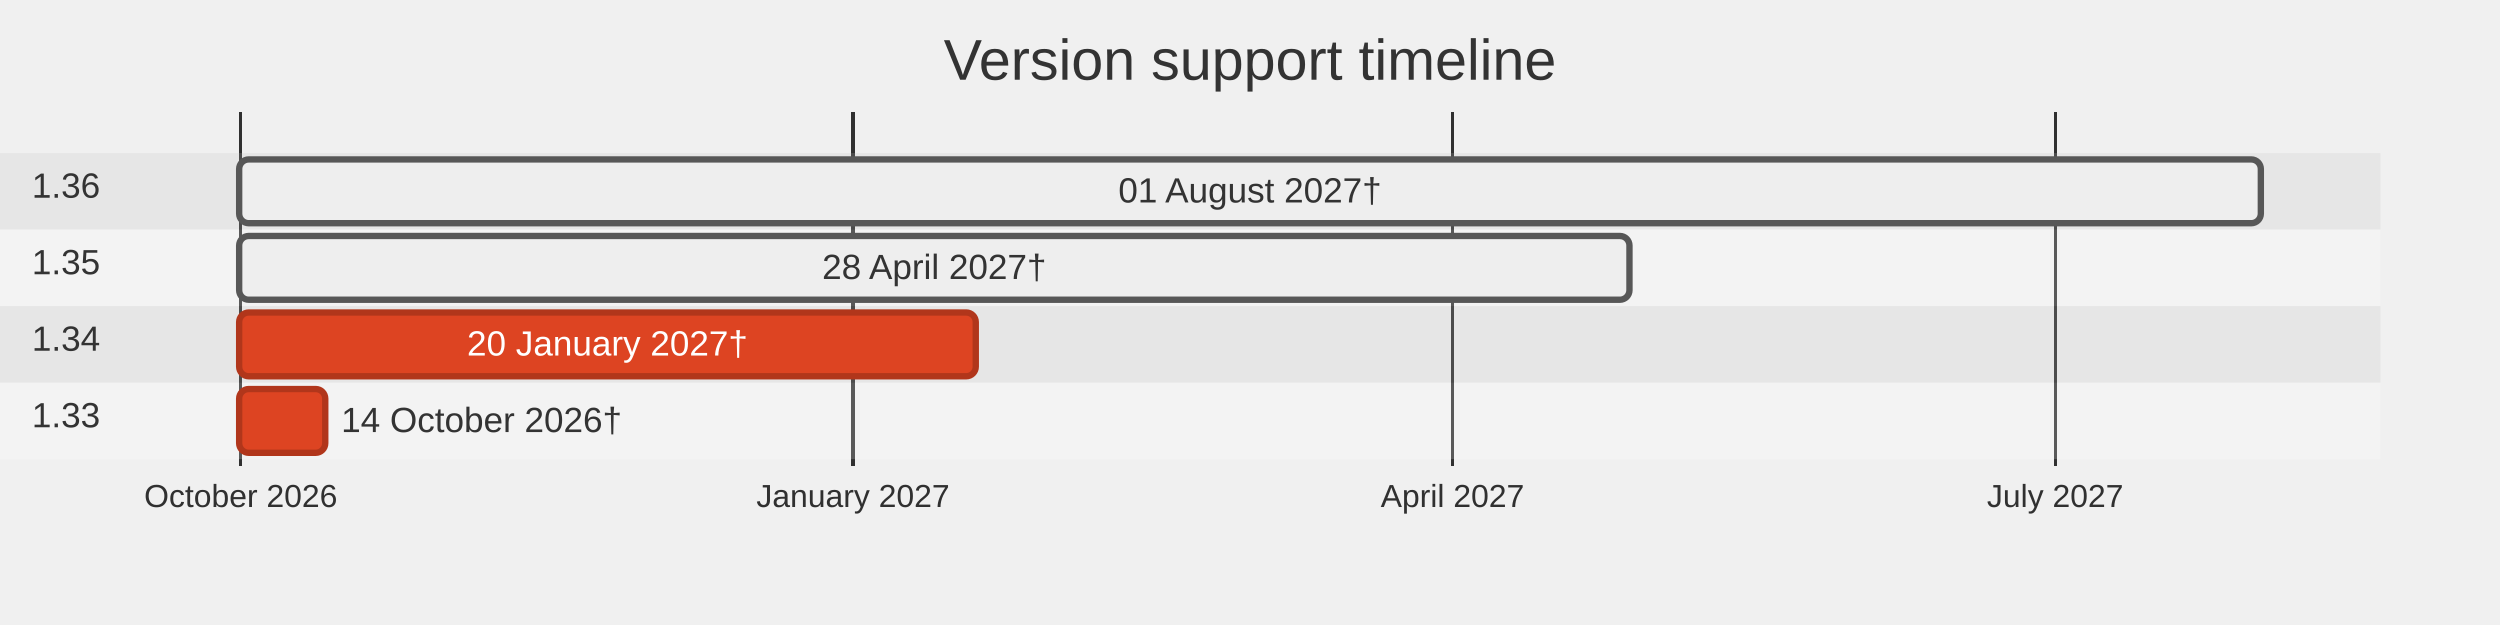
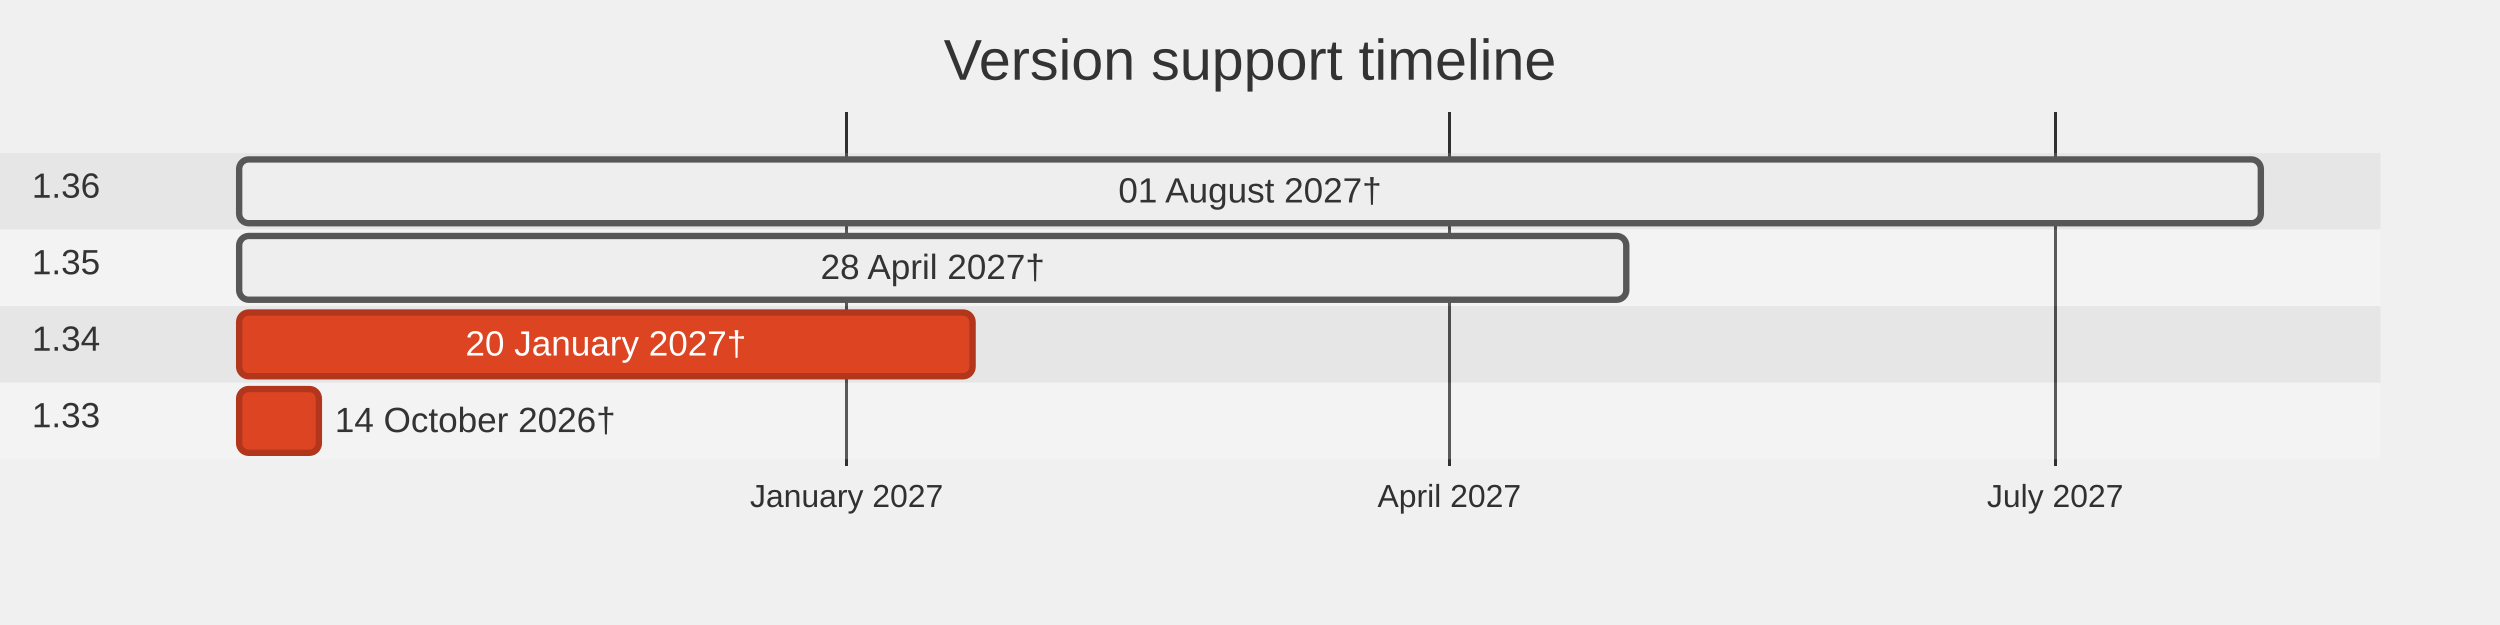
<svg xmlns="http://www.w3.org/2000/svg" id="my-svg" width="100%" viewBox="0 0 784 196" style="max-width: 784px; background-color: white;" role="graphics-document document" aria-roledescription="gantt">
  <style>#my-svg{font-family:"trebuchet ms",verdana,arial,sans-serif;font-size:16px;fill:#000000;}@keyframes edge-animation-frame{from{stroke-dashoffset:0;}}@keyframes dash{to{stroke-dashoffset:0;}}#my-svg .edge-animation-slow{stroke-dasharray:9,5!important;stroke-dashoffset:900;animation:dash 50s linear infinite;stroke-linecap:round;}#my-svg .edge-animation-fast{stroke-dasharray:9,5!important;stroke-dashoffset:900;animation:dash 20s linear infinite;stroke-linecap:round;}#my-svg .error-icon{fill:#552222;}#my-svg .error-text{fill:#552222;stroke:#552222;}#my-svg .edge-thickness-normal{stroke-width:1px;}#my-svg .edge-thickness-thick{stroke-width:3.5px;}#my-svg .edge-pattern-solid{stroke-dasharray:0;}#my-svg .edge-thickness-invisible{stroke-width:0;fill:none;}#my-svg .edge-pattern-dashed{stroke-dasharray:3;}#my-svg .edge-pattern-dotted{stroke-dasharray:2;}#my-svg .marker{fill:#666;stroke:#666;}#my-svg .marker.cross{stroke:#666;}#my-svg svg{font-family:"trebuchet ms",verdana,arial,sans-serif;font-size:16px;}#my-svg p{margin:0;}#my-svg .mermaid-main-font{font-family:"trebuchet ms",verdana,arial,sans-serif;}#my-svg .exclude-range{fill:#eeeeee;}#my-svg .section{stroke:none;opacity:0.2;}#my-svg .section0{fill:hsl(0, 0%, 73.922%);}#my-svg .section2{fill:hsl(0, 0%, 73.922%);}#my-svg .section1,#my-svg .section3{fill:white;opacity:0.2;}#my-svg .sectionTitle0{fill:#333;}#my-svg .sectionTitle1{fill:#333;}#my-svg .sectionTitle2{fill:#333;}#my-svg .sectionTitle3{fill:#333;}#my-svg .sectionTitle{text-anchor:start;font-family:"trebuchet ms",verdana,arial,sans-serif;}#my-svg .grid .tick{stroke:hsl(0, 0%, 90%);opacity:0.8;shape-rendering:crispEdges;}#my-svg .grid .tick text{font-family:"trebuchet ms",verdana,arial,sans-serif;fill:#000000;}#my-svg .grid path{stroke-width:0;}#my-svg .today{fill:none;stroke:#d42;stroke-width:2px;}#my-svg .task{stroke-width:2;}#my-svg .taskText{text-anchor:middle;font-family:"trebuchet ms",verdana,arial,sans-serif;}#my-svg .taskTextOutsideRight{fill:#333;text-anchor:start;font-family:"trebuchet ms",verdana,arial,sans-serif;}#my-svg .taskTextOutsideLeft{fill:#333;text-anchor:end;}#my-svg .task.clickable{cursor:pointer;}#my-svg .taskText.clickable{cursor:pointer;fill:#003163!important;font-weight:bold;}#my-svg .taskTextOutsideLeft.clickable{cursor:pointer;fill:#003163!important;font-weight:bold;}#my-svg .taskTextOutsideRight.clickable{cursor:pointer;fill:#003163!important;font-weight:bold;}#my-svg .taskText0,#my-svg .taskText1,#my-svg .taskText2,#my-svg .taskText3{fill:white;}#my-svg .task0,#my-svg .task1,#my-svg .task2,#my-svg .task3{fill:#707070;stroke:hsl(0, 0%, 33.922%);}#my-svg .taskTextOutside0,#my-svg .taskTextOutside2{fill:#333;}#my-svg .taskTextOutside1,#my-svg .taskTextOutside3{fill:#333;}#my-svg .active0,#my-svg .active1,#my-svg .active2,#my-svg .active3{fill:#eee;stroke:hsl(0, 0%, 33.922%);}#my-svg .activeText0,#my-svg .activeText1,#my-svg .activeText2,#my-svg .activeText3{fill:#333!important;}#my-svg .done0,#my-svg .done1,#my-svg .done2,#my-svg .done3{stroke:#666;fill:#bbb;stroke-width:2;}#my-svg .doneText0,#my-svg .doneText1,#my-svg .doneText2,#my-svg .doneText3{fill:#333!important;}#my-svg .doneText0.taskTextOutsideLeft,#my-svg .doneText0.taskTextOutsideRight,#my-svg .doneText1.taskTextOutsideLeft,#my-svg .doneText1.taskTextOutsideRight,#my-svg .doneText2.taskTextOutsideLeft,#my-svg .doneText2.taskTextOutsideRight,#my-svg .doneText3.taskTextOutsideLeft,#my-svg .doneText3.taskTextOutsideRight{fill:#333!important;}#my-svg .crit0,#my-svg .crit1,#my-svg .crit2,#my-svg .crit3{stroke:hsl(10.909, 73.333%, 40%);fill:#d42;stroke-width:2;}#my-svg .activeCrit0,#my-svg .activeCrit1,#my-svg .activeCrit2,#my-svg .activeCrit3{stroke:hsl(10.909, 73.333%, 40%);fill:#eee;stroke-width:2;}#my-svg .doneCrit0,#my-svg .doneCrit1,#my-svg .doneCrit2,#my-svg .doneCrit3{stroke:hsl(10.909, 73.333%, 40%);fill:#bbb;stroke-width:2;cursor:pointer;shape-rendering:crispEdges;}#my-svg .milestone{transform:rotate(45deg) scale(0.8,0.8);}#my-svg .milestoneText{font-style:italic;}#my-svg .doneCritText0,#my-svg .doneCritText1,#my-svg .doneCritText2,#my-svg .doneCritText3{fill:#333!important;}#my-svg .doneCritText0.taskTextOutsideLeft,#my-svg .doneCritText0.taskTextOutsideRight,#my-svg .doneCritText1.taskTextOutsideLeft,#my-svg .doneCritText1.taskTextOutsideRight,#my-svg .doneCritText2.taskTextOutsideLeft,#my-svg .doneCritText2.taskTextOutsideRight,#my-svg .doneCritText3.taskTextOutsideLeft,#my-svg .doneCritText3.taskTextOutsideRight{fill:#333!important;}#my-svg .vert{stroke:#d42;}#my-svg .vertText{font-size:15px;text-anchor:middle;fill:#d42!important;}#my-svg .activeCritText0,#my-svg .activeCritText1,#my-svg .activeCritText2,#my-svg .activeCritText3{fill:#333!important;}#my-svg .titleText{text-anchor:middle;font-size:18px;fill:#333;font-family:"trebuchet ms",verdana,arial,sans-serif;}#my-svg .node .neo-node{stroke:#999;}#my-svg [data-look="neo"].node rect,#my-svg [data-look="neo"].cluster rect,#my-svg [data-look="neo"].node polygon{stroke:url(#my-svg-gradient);filter:drop-shadow( 1px 2px 2px rgba(185,185,185,1));}#my-svg [data-look="neo"].swimlane.cluster rect{filter:none;}#my-svg [data-look="neo"].node path{stroke:url(#my-svg-gradient);stroke-width:1px;}#my-svg [data-look="neo"].node .outer-path{filter:drop-shadow( 1px 2px 2px rgba(185,185,185,1));}#my-svg [data-look="neo"].node .neo-line path{stroke:#999;filter:none;}#my-svg [data-look="neo"].node circle{stroke:url(#my-svg-gradient);filter:drop-shadow( 1px 2px 2px rgba(185,185,185,1));}#my-svg [data-look="neo"].node circle .state-start{fill:#000000;}#my-svg [data-look="neo"].icon-shape .icon{fill:url(#my-svg-gradient);filter:drop-shadow( 1px 2px 2px rgba(185,185,185,1));}#my-svg [data-look="neo"].icon-shape .icon-neo path{stroke:url(#my-svg-gradient);filter:drop-shadow( 1px 2px 2px rgba(185,185,185,1));}#my-svg :root{--mermaid-font-family:"trebuchet ms",verdana,arial,sans-serif;}</style>
  <g />
  <g class="grid" transform="translate(75, 146)" fill="none" font-size="10" font-family="sans-serif" text-anchor="middle">
    <path class="domain" stroke="currentColor" d="M0.5,-111V0.5H634.5V-111" />
-     <g class="tick" opacity="1" transform="translate(0.5,0)">
-       <line stroke="currentColor" y2="-111" />
-       <text fill="#000" y="3" dy="1em" stroke="none" font-size="10" style="text-anchor: middle;"> October 2026</text>
-     </g>
-     <g class="tick" opacity="1" transform="translate(192.5,0)">
+     <g class="tick" opacity="1" transform="translate(190.5,0)">
      <line stroke="currentColor" y2="-111" />
      <text fill="#000" y="3" dy="1em" stroke="none" font-size="10" style="text-anchor: middle;"> January 2027</text>
    </g>
-     <g class="tick" opacity="1" transform="translate(380.5,0)">
+     <g class="tick" opacity="1" transform="translate(379.5,0)">
      <line stroke="currentColor" y2="-111" />
      <text fill="#000" y="3" dy="1em" stroke="none" font-size="10" style="text-anchor: middle;"> April 2027</text>
    </g>
    <g class="tick" opacity="1" transform="translate(569.5,0)">
      <line stroke="currentColor" y2="-111" />
      <text fill="#000" y="3" dy="1em" stroke="none" font-size="10" style="text-anchor: middle;"> July 2027</text>
    </g>
  </g>
  <g>
    <rect x="0" y="48" width="746.5" height="24" class="section section0" />
    <rect x="0" y="72" width="746.5" height="24" class="section section1" />
    <rect x="0" y="96" width="746.5" height="24" class="section section2" />
    <rect x="0" y="120" width="746.5" height="24" class="section section3" />
  </g>
  <g>
    <rect id="my-svg-task1" rx="3" ry="3" x="75" y="50" width="634" height="20" transform-origin="392px 60px" class="task active0" />
-     <rect id="my-svg-task2" rx="3" ry="3" x="75" y="74" width="436" height="20" transform-origin="293px 84px" class="task active1" />
-     <rect id="my-svg-task3" rx="3" ry="3" x="75" y="98" width="231" height="20" transform-origin="190.5px 108px" class="task crit2" />
-     <rect id="my-svg-task4" rx="3" ry="3" x="75" y="122" width="27" height="20" transform-origin="88.5px 132px" class="task crit3" />
+     <rect id="my-svg-task2" rx="3" ry="3" x="75" y="74" width="435" height="20" transform-origin="292.5px 84px" class="task active1" />
+     <rect id="my-svg-task3" rx="3" ry="3" x="75" y="98" width="230" height="20" transform-origin="190px 108px" class="task crit2" />
+     <rect id="my-svg-task4" rx="3" ry="3" x="75" y="122" width="25" height="20" transform-origin="87.5px 132px" class="task crit3" />
    <text id="my-svg-task1-text" font-size="11" x="392" y="63.5" class="taskText taskText0 activeText0 width-93.47900390625">01 August 2027†     </text>
-     <text id="my-svg-task2-text" font-size="11" x="293" y="87.5" class="taskText taskText1 activeText1 width-80.12646484375">28 April 2027†      </text>
-     <text id="my-svg-task3-text" font-size="11" x="190.5" y="111.5" class="taskText taskText2  critText2 width-96.685546875">20 January 2027†    </text>
-     <text id="my-svg-task4-text" font-size="11" x="107" y="135.5" class="taskTextOutsideRight taskTextOutside3  critText3 width-99.005859375">14 October 2026†    </text>
+     <text id="my-svg-task2-text" font-size="11" x="292.5" y="87.5" class="taskText taskText1 activeText1 width-80.12646484375">28 April 2027†      </text>
+     <text id="my-svg-task3-text" font-size="11" x="190" y="111.5" class="taskText taskText2  critText2 width-96.685546875">20 January 2027†    </text>
+     <text id="my-svg-task4-text" font-size="11" x="105" y="135.5" class="taskTextOutsideRight taskTextOutside3  critText3 width-99.005859375">14 October 2026†    </text>
  </g>
  <g>
    <text dy="0em" x="10" y="62" font-size="11" class="sectionTitle sectionTitle0">
      <tspan alignment-baseline="central" x="10">1.36</tspan>
    </text>
    <text dy="0em" x="10" y="86" font-size="11" class="sectionTitle sectionTitle1">
      <tspan alignment-baseline="central" x="10">1.35</tspan>
    </text>
    <text dy="0em" x="10" y="110" font-size="11" class="sectionTitle sectionTitle2">
      <tspan alignment-baseline="central" x="10">1.34</tspan>
    </text>
    <text dy="0em" x="10" y="134" font-size="11" class="sectionTitle sectionTitle3">
      <tspan alignment-baseline="central" x="10">1.33</tspan>
    </text>
  </g>
  <text x="392" y="25" class="titleText">Version support timeline</text>
</svg>
